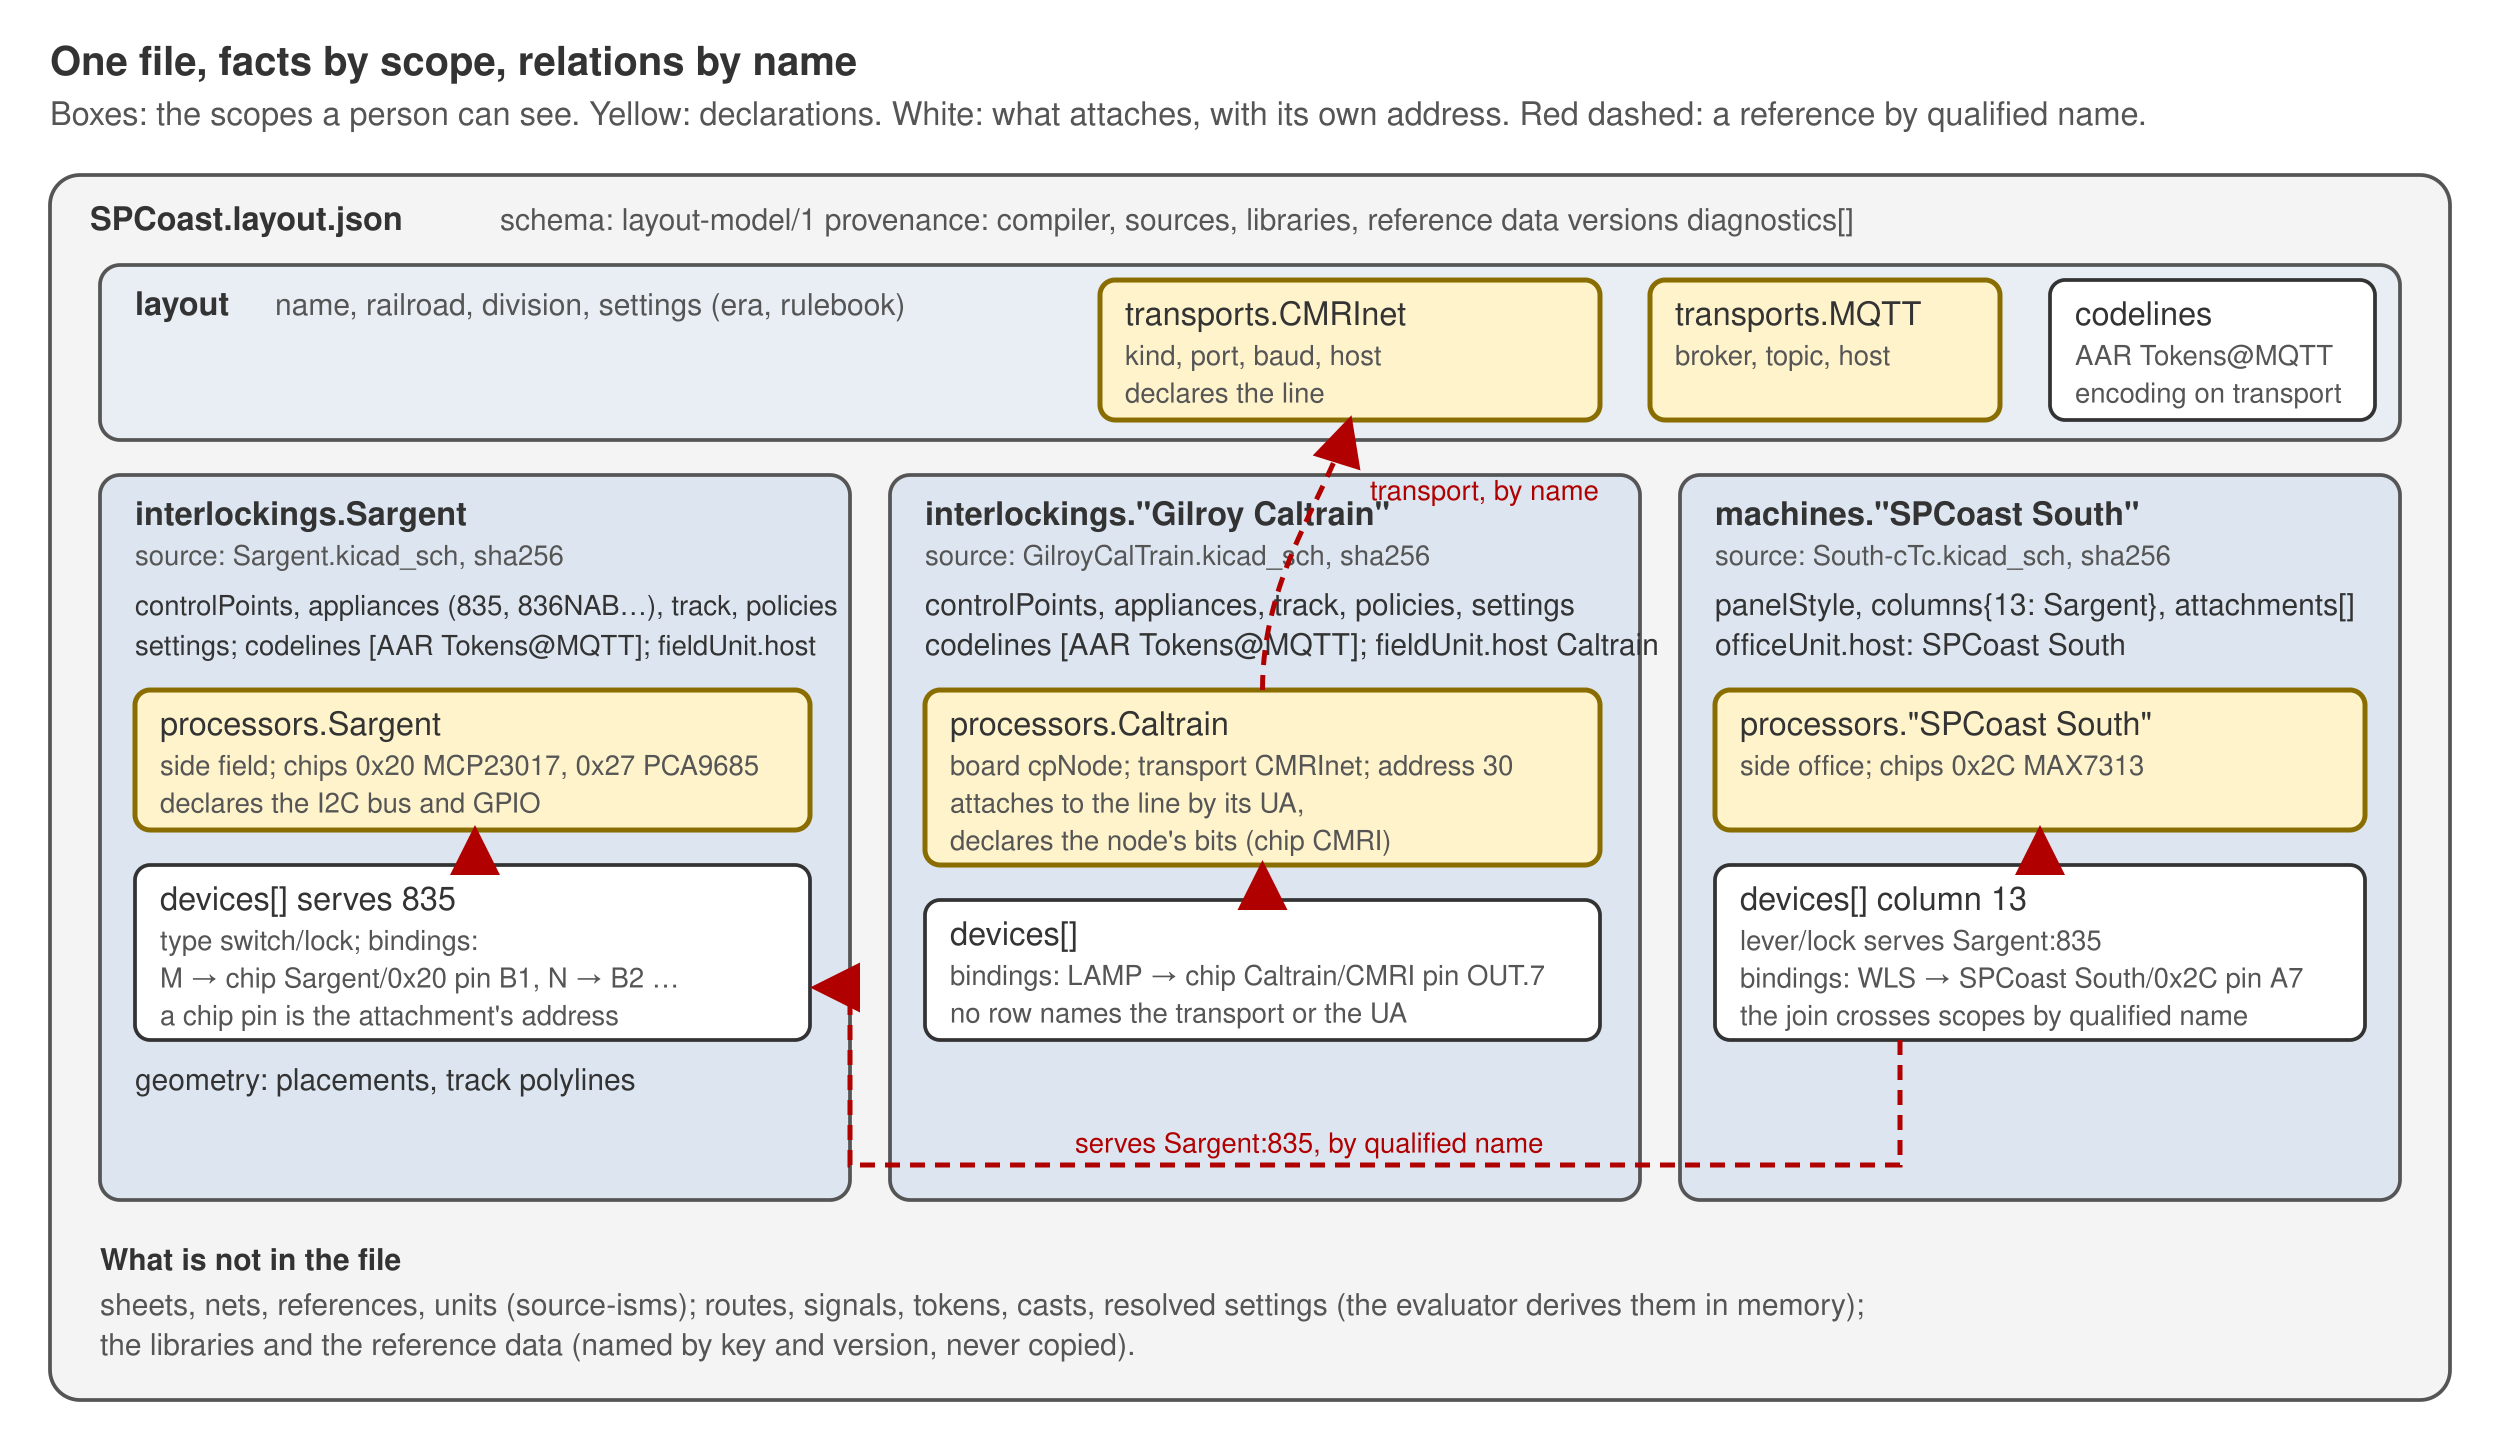
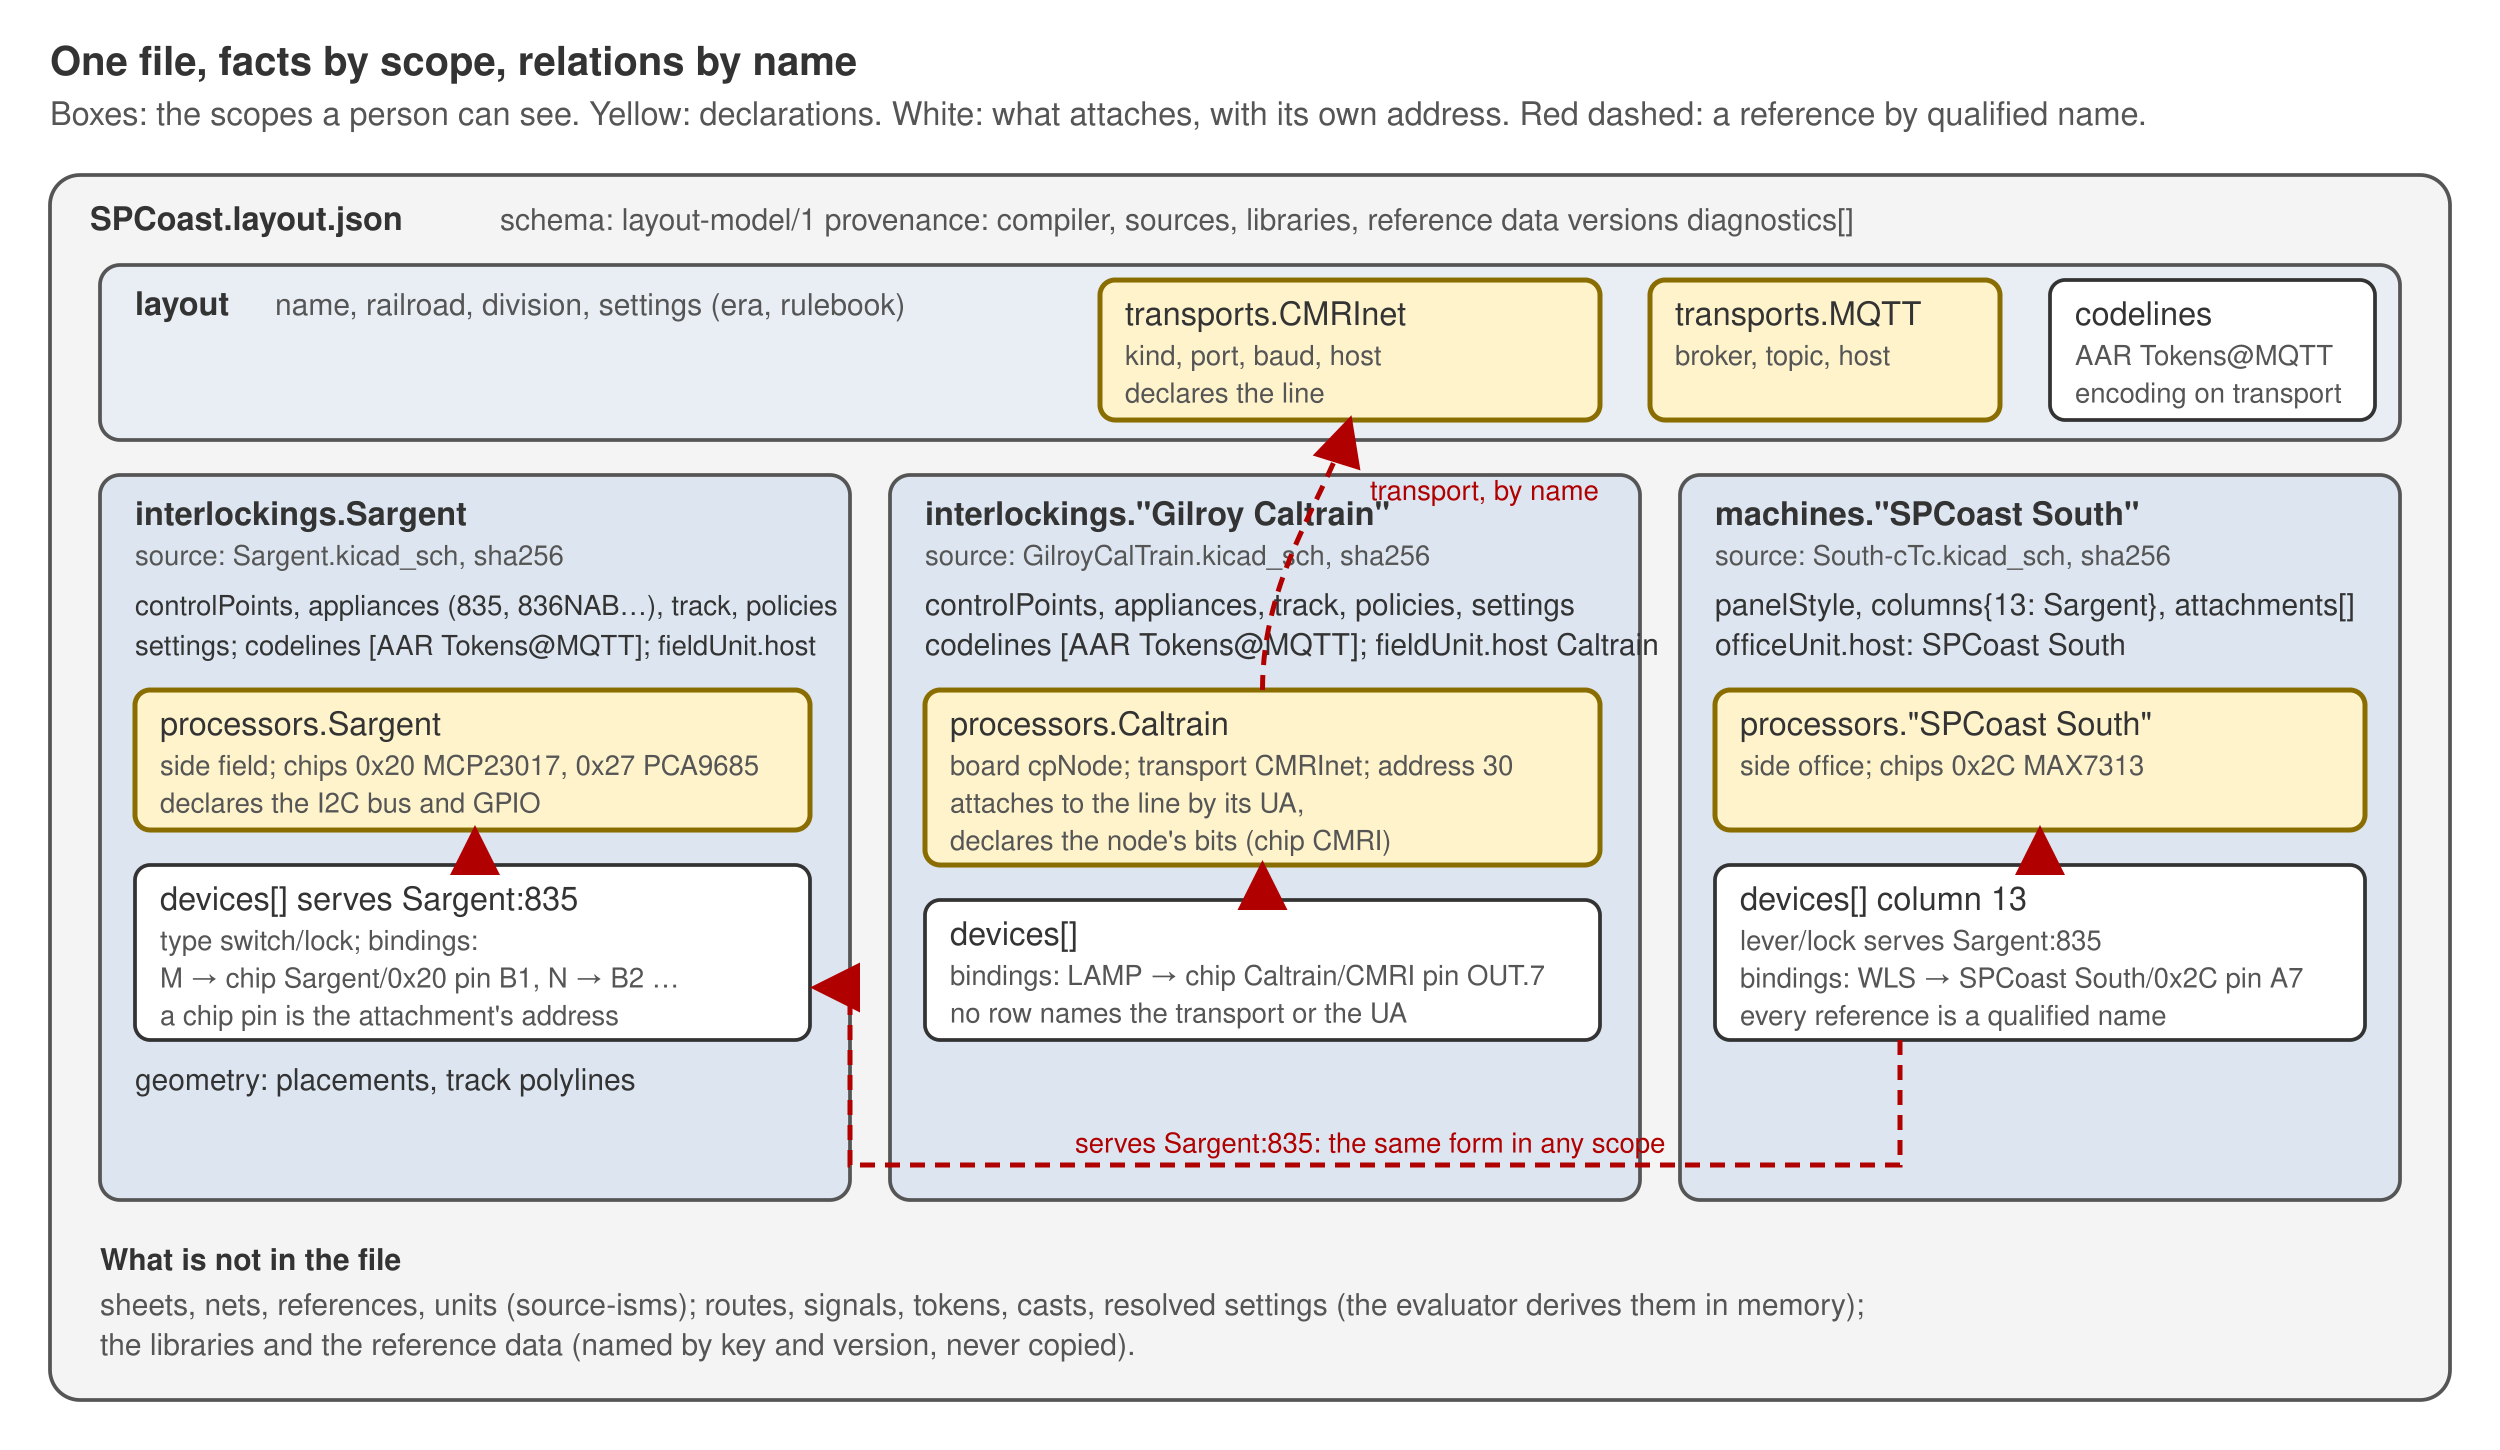
<svg xmlns="http://www.w3.org/2000/svg" viewBox="0 0 1000 580" font-family="Helvetica, Arial, sans-serif" font-size="13">
  <rect width="1000" height="580" fill="#ffffff" />
  <defs>
    <marker id="r" markerWidth="10" markerHeight="10" refX="9" refY="5" orient="auto">
      <path d="M0,0 L10,5 L0,10 z" fill="#b00000" />
    </marker>
  </defs>
  <text x="20" y="30" font-size="16" font-weight="bold" fill="#333">One file, facts by scope, relations by name</text>
  <text x="20" y="50" fill="#555">Boxes: the scopes a person can see. Yellow: declarations. White: what attaches, with its own address. Red dashed: a reference by qualified name.</text>
  <rect x="20" y="70" width="960" height="490" rx="12" fill="#f4f4f4" stroke="#555" stroke-width="1.5" />
  <text x="36" y="92" font-weight="bold" fill="#333">SPCoast.layout.json</text>
  <text x="200" y="92" fill="#555" font-size="12">schema: layout-model/1   provenance: compiler, sources, libraries, reference data versions   diagnostics[]</text>
  <rect x="40" y="106" width="920" height="70" rx="8" fill="#e9eef5" stroke="#555" stroke-width="1.5" />
  <text x="54" y="126" font-weight="bold" fill="#333">layout</text>
  <text x="110" y="126" fill="#555" font-size="12">name, railroad, division, settings (era, rulebook)</text>
  <rect x="440" y="112" width="200" height="56" rx="6" fill="#fff3cc" stroke="#8a6d00" stroke-width="2" />
  <text x="450" y="130" fill="#333">transports.CMRInet</text>
  <text x="450" y="146" fill="#555" font-size="11">kind, port, baud, host</text>
  <text x="450" y="161" fill="#555" font-size="11">declares the line</text>
  <rect x="660" y="112" width="140" height="56" rx="6" fill="#fff3cc" stroke="#8a6d00" stroke-width="2" />
  <text x="670" y="130" fill="#333">transports.MQTT</text>
  <text x="670" y="146" fill="#555" font-size="11">broker, topic, host</text>
  <rect x="820" y="112" width="130" height="56" rx="6" fill="#ffffff" stroke="#333" stroke-width="1.5" />
  <text x="830" y="130" fill="#333">codelines</text>
  <text x="830" y="146" fill="#555" font-size="11">AAR Tokens@MQTT</text>
  <text x="830" y="161" fill="#555" font-size="11">encoding on transport</text>
  <rect x="40" y="190" width="300" height="290" rx="8" fill="#dde6f0" stroke="#555" stroke-width="1.5" />
  <text x="54" y="210" font-weight="bold" fill="#333">interlockings.Sargent</text>
  <text x="54" y="226" fill="#555" font-size="11">source: Sargent.kicad_sch, sha256</text>
  <text x="54" y="246" fill="#333" font-size="11">controlPoints, appliances (835, 836NAB…), track, policies</text>
  <text x="54" y="262" fill="#333" font-size="11">settings; codelines [AAR Tokens@MQTT]; fieldUnit.host</text>
  <rect x="54" y="276" width="270" height="56" rx="6" fill="#fff3cc" stroke="#8a6d00" stroke-width="2" />
  <text x="64" y="294" fill="#333">processors.Sargent</text>
  <text x="64" y="310" fill="#555" font-size="11">side field; chips 0x20 MCP23017, 0x27 PCA9685</text>
  <text x="64" y="325" fill="#555" font-size="11">declares the I2C bus and GPIO</text>
  <rect x="54" y="346" width="270" height="70" rx="6" fill="#ffffff" stroke="#333" stroke-width="1.5" />
-   <text x="64" y="364" fill="#333">devices[]  serves 835</text>
+   <text x="64" y="364" fill="#333">devices[]  serves Sargent:835</text>
  <text x="64" y="380" fill="#555" font-size="11">type switch/lock; bindings:</text>
  <text x="64" y="395" fill="#555" font-size="11">M → chip Sargent/0x20 pin B1, N → B2 …</text>
  <text x="64" y="410" fill="#555" font-size="11">a chip pin is the attachment's address</text>
  <text x="54" y="436" fill="#333" font-size="12">geometry: placements, track polylines</text>
  <path d="M 190 346 L 190 332" fill="none" stroke="#b00000" stroke-width="2" stroke-dasharray="6 4" marker-end="url(#r)" />
  <rect x="356" y="190" width="300" height="290" rx="8" fill="#dde6f0" stroke="#555" stroke-width="1.5" />
  <text x="370" y="210" font-weight="bold" fill="#333">interlockings."Gilroy Caltrain"</text>
  <text x="370" y="226" fill="#555" font-size="11">source: GilroyCalTrain.kicad_sch, sha256</text>
  <text x="370" y="246" fill="#333" font-size="12">controlPoints, appliances, track, policies, settings</text>
  <text x="370" y="262" fill="#333" font-size="12">codelines [AAR Tokens@MQTT]; fieldUnit.host Caltrain</text>
  <rect x="370" y="276" width="270" height="70" rx="6" fill="#fff3cc" stroke="#8a6d00" stroke-width="2" />
  <text x="380" y="294" fill="#333">processors.Caltrain</text>
  <text x="380" y="310" fill="#555" font-size="11">board cpNode; transport CMRInet; address 30</text>
  <text x="380" y="325" fill="#555" font-size="11">attaches to the line by its UA,</text>
  <text x="380" y="340" fill="#555" font-size="11">declares the node's bits (chip CMRI)</text>
  <rect x="370" y="360" width="270" height="56" rx="6" fill="#ffffff" stroke="#333" stroke-width="1.5" />
  <text x="380" y="378" fill="#333">devices[]</text>
  <text x="380" y="394" fill="#555" font-size="11">bindings: LAMP → chip Caltrain/CMRI pin OUT.7</text>
  <text x="380" y="409" fill="#555" font-size="11">no row names the transport or the UA</text>
  <path d="M 505 276 C 505 230, 530 200, 540 168" fill="none" stroke="#b00000" stroke-width="2" stroke-dasharray="6 4" marker-end="url(#r)" />
  <text x="548" y="200" fill="#b00000" font-size="11">transport, by name</text>
  <path d="M 505 360 L 505 346" fill="none" stroke="#b00000" stroke-width="2" stroke-dasharray="6 4" marker-end="url(#r)" />
  <rect x="672" y="190" width="288" height="290" rx="8" fill="#dde6f0" stroke="#555" stroke-width="1.5" />
  <text x="686" y="210" font-weight="bold" fill="#333">machines."SPCoast South"</text>
  <text x="686" y="226" fill="#555" font-size="11">source: South-cTc.kicad_sch, sha256</text>
  <text x="686" y="246" fill="#333" font-size="12">panelStyle, columns{13: Sargent}, attachments[]</text>
  <text x="686" y="262" fill="#333" font-size="12">officeUnit.host: SPCoast South</text>
  <rect x="686" y="276" width="260" height="56" rx="6" fill="#fff3cc" stroke="#8a6d00" stroke-width="2" />
  <text x="696" y="294" fill="#333">processors."SPCoast South"</text>
  <text x="696" y="310" fill="#555" font-size="11">side office; chips 0x2C MAX7313</text>
  <rect x="686" y="346" width="260" height="70" rx="6" fill="#ffffff" stroke="#333" stroke-width="1.5" />
  <text x="696" y="364" fill="#333">devices[]  column 13</text>
  <text x="696" y="380" fill="#555" font-size="11">lever/lock serves Sargent:835</text>
  <text x="696" y="395" fill="#555" font-size="11">bindings: WLS → SPCoast South/0x2C pin A7</text>
-   <text x="696" y="410" fill="#555" font-size="11">the join crosses scopes by qualified name</text>
+   <text x="696" y="410" fill="#555" font-size="11">every reference is a qualified name</text>
  <path d="M 760 416 L 760 466 L 340 466 L 340 395 L 326 395" fill="none" stroke="#b00000" stroke-width="2" stroke-dasharray="6 4" marker-end="url(#r)" />
-   <text x="430" y="461" fill="#b00000" font-size="11">serves Sargent:835, by qualified name</text>
+   <text x="430" y="461" fill="#b00000" font-size="11">serves Sargent:835: the same form in any scope</text>
  <path d="M 816 346 L 816 332" fill="none" stroke="#b00000" stroke-width="2" stroke-dasharray="6 4" marker-end="url(#r)" />
  <text x="40" y="508" fill="#333" font-size="12" font-weight="bold">What is not in the file</text>
  <text x="40" y="526" fill="#555" font-size="12">sheets, nets, references, units (source-isms); routes, signals, tokens, casts, resolved settings (the evaluator derives them in memory);</text>
  <text x="40" y="542" fill="#555" font-size="12">the libraries and the reference data (named by key and version, never copied).</text>
</svg>
